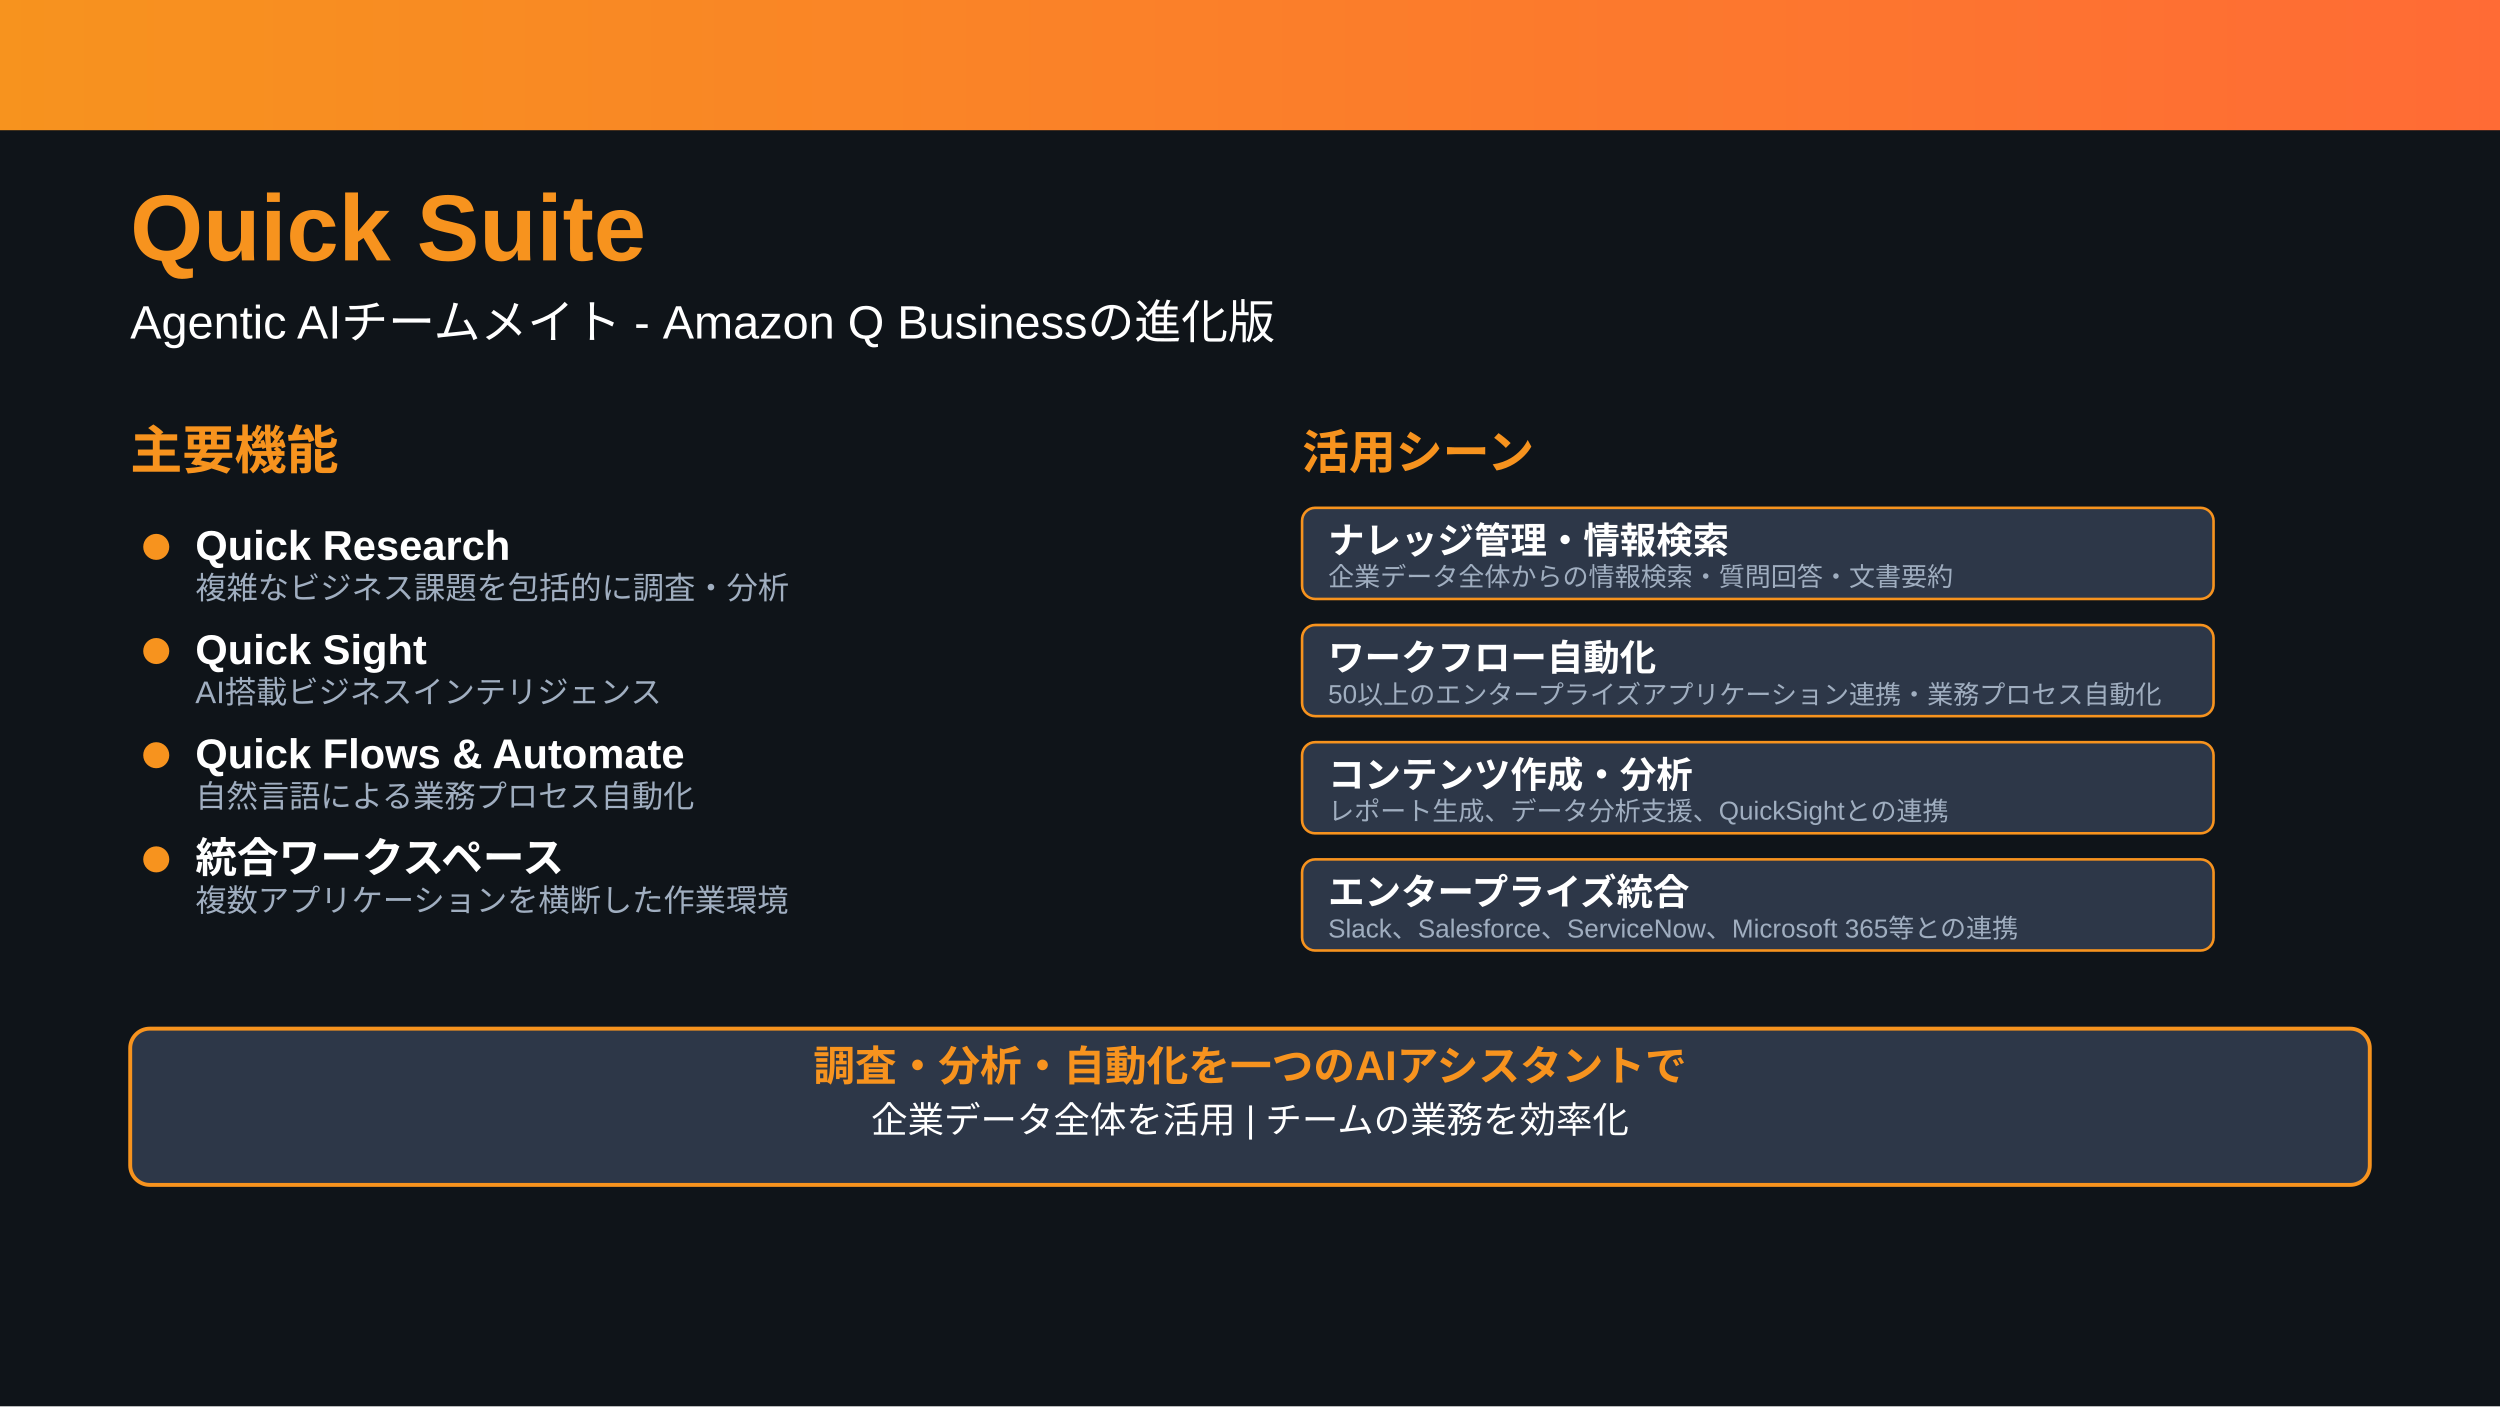
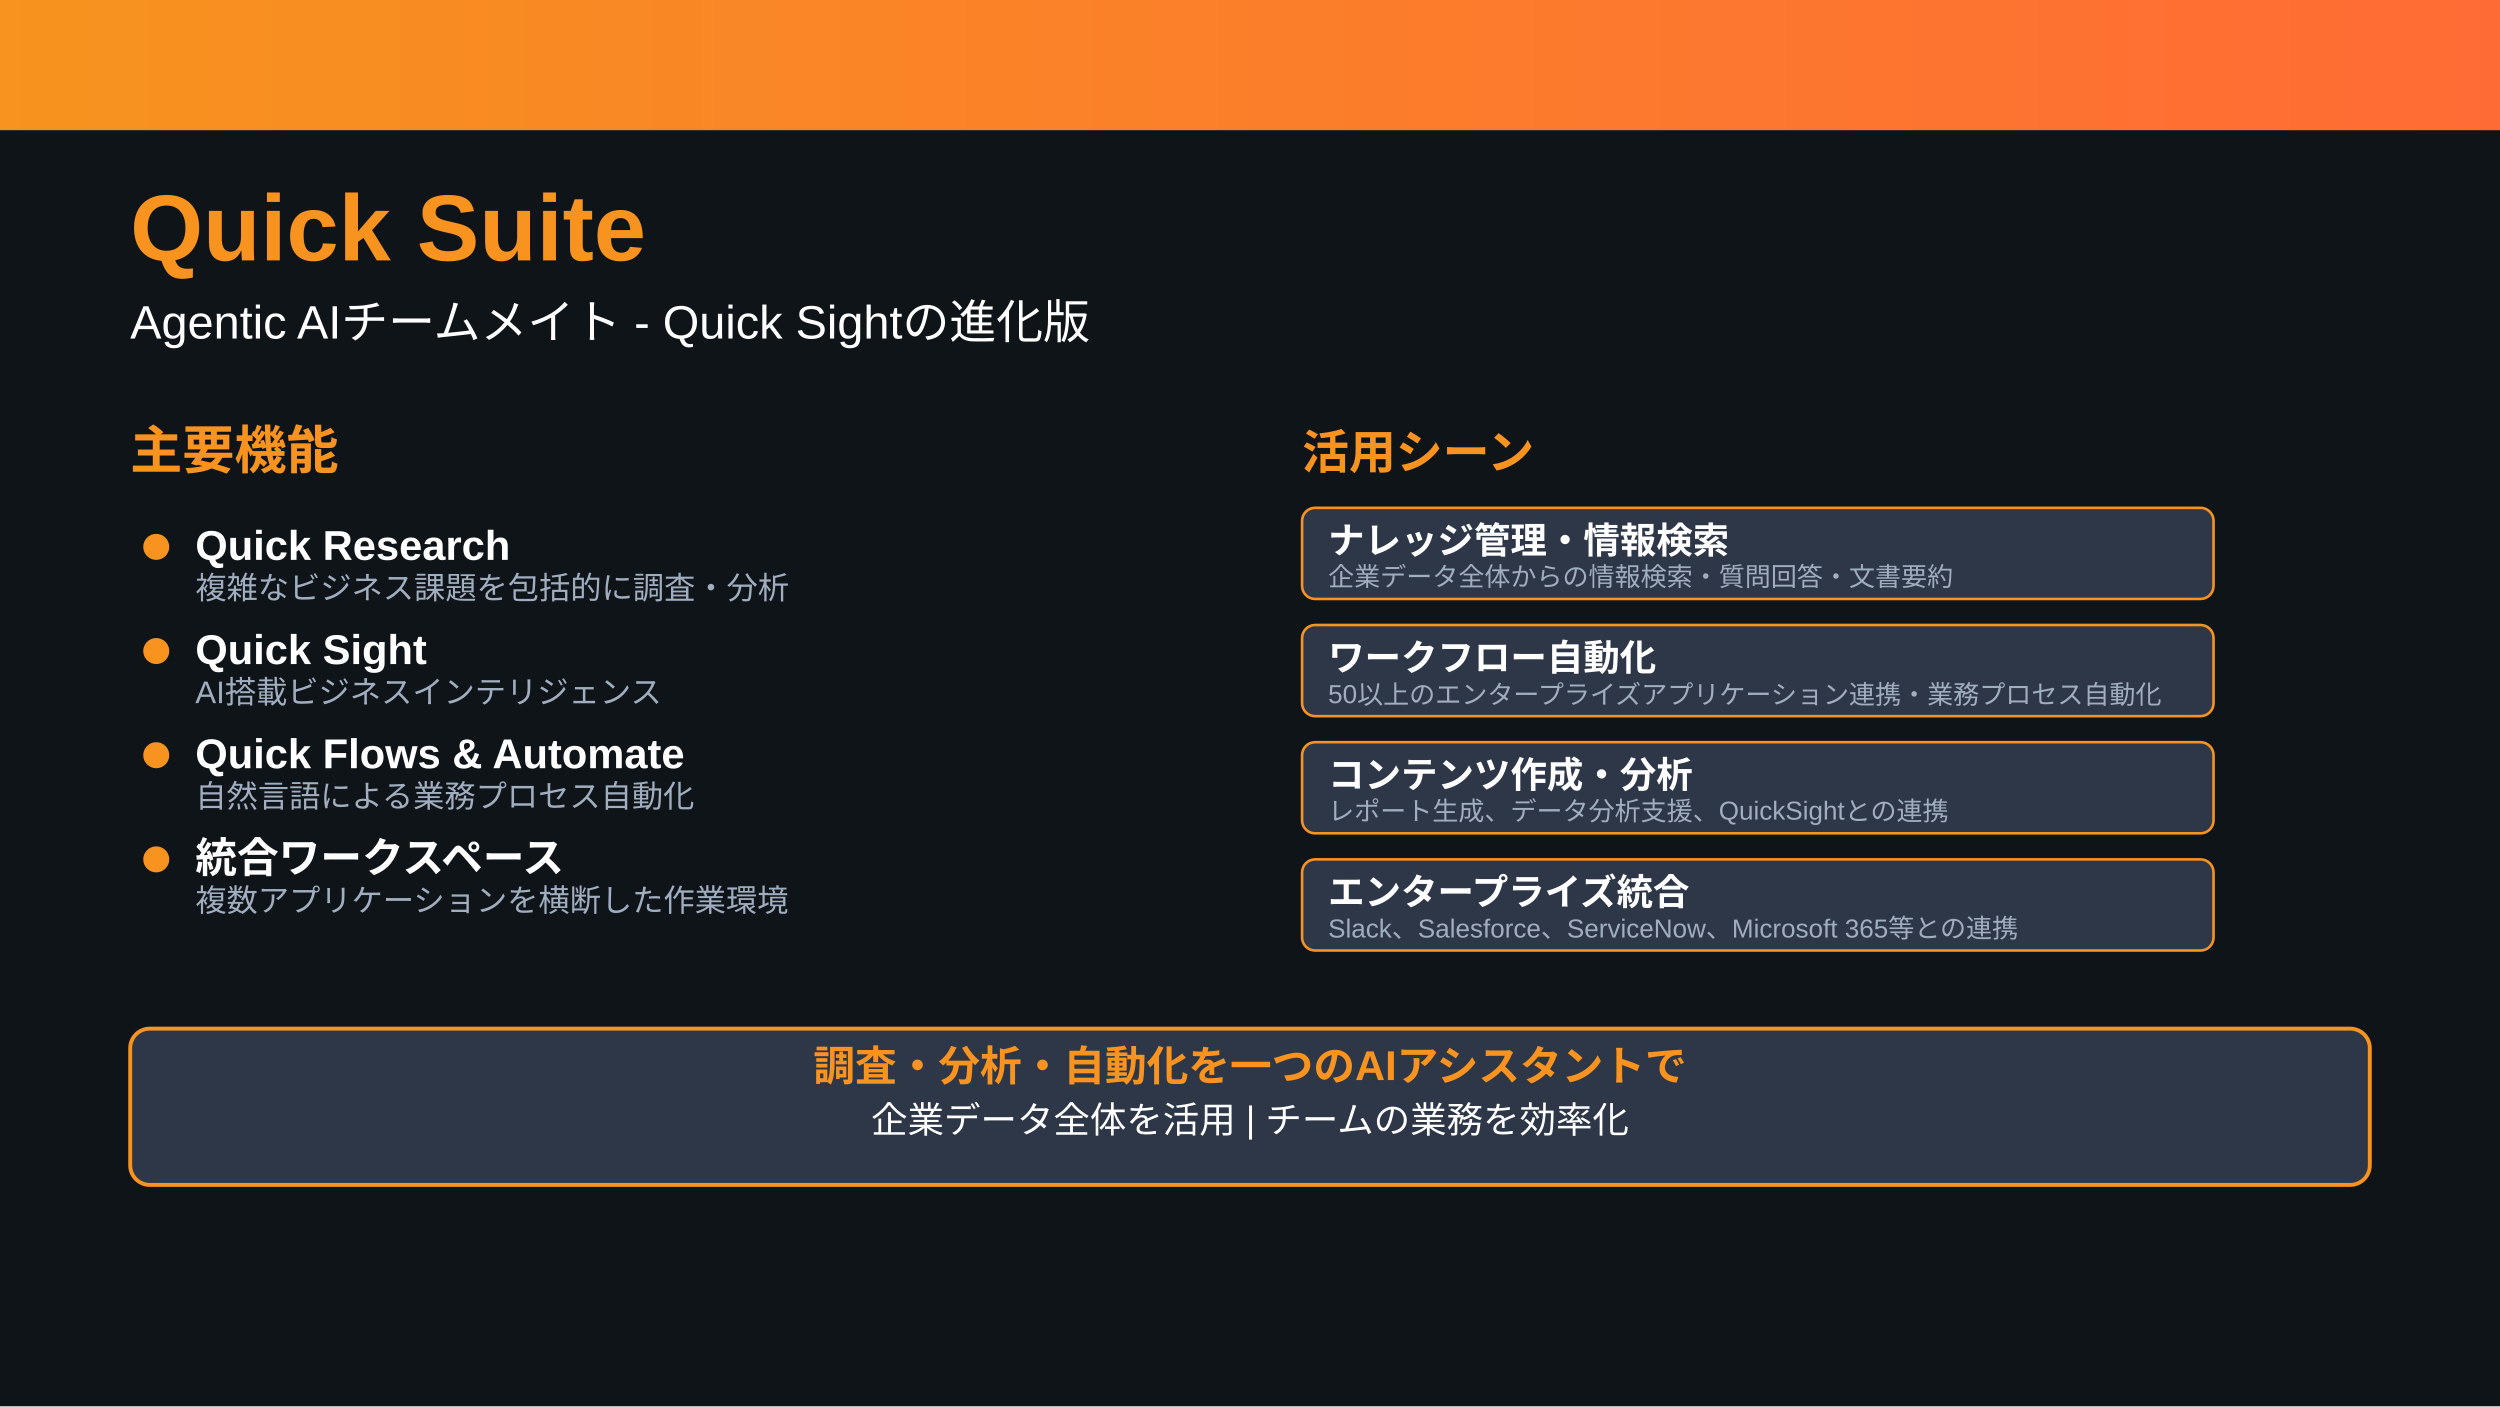
<svg xmlns="http://www.w3.org/2000/svg" width="1920" height="1080" viewBox="0 0 1920 1080" style="background: #0f1419;">
  <rect width="1920" height="1080" fill="#0f1419" />
  <defs>
    <linearGradient id="quicksuiteGradient" x1="0%" y1="0%" x2="100%" y2="0%">
      <stop offset="0%" style="stop-color:#f7931e;stop-opacity:1" />
      <stop offset="100%" style="stop-color:#ff6b35;stop-opacity:1" />
    </linearGradient>
  </defs>
  <rect x="0" y="0" width="1920" height="100" fill="url(#quicksuiteGradient)" />
  <text x="100" y="200" fill="#f7931e" font-family="Arial, sans-serif" font-size="72" font-weight="bold">
    Quick Suite
  </text>
  <text x="100" y="260" fill="#ffffff" font-family="Arial, sans-serif" font-size="36">
-     Agentic AIチームメイト - Amazon Q Businessの進化版
+     Agentic AIチームメイト - Quick Sightの進化版
  </text>
  <g transform="translate(100, 320)">
    <text x="0" y="40" fill="#f7931e" font-family="Arial, sans-serif" font-size="40" font-weight="bold">
      主要機能
    </text>
    <circle cx="20" cy="100" r="10" fill="#f7931e" />
    <text x="50" y="110" fill="#ffffff" font-family="Arial, sans-serif" font-size="32" font-weight="bold">
      Quick Research
    </text>
    <text x="50" y="140" fill="#a0aec0" font-family="Arial, sans-serif" font-size="24">
      複雑なビジネス課題を包括的に調査・分析
    </text>
    <circle cx="20" cy="180" r="10" fill="#f7931e" />
    <text x="50" y="190" fill="#ffffff" font-family="Arial, sans-serif" font-size="32" font-weight="bold">
      Quick Sight
    </text>
    <text x="50" y="220" fill="#a0aec0" font-family="Arial, sans-serif" font-size="24">
      AI搭載ビジネスインテリジェンス
    </text>
    <circle cx="20" cy="260" r="10" fill="#f7931e" />
    <text x="50" y="270" fill="#ffffff" font-family="Arial, sans-serif" font-size="32" font-weight="bold">
      Quick Flows &amp; Automate
    </text>
    <text x="50" y="300" fill="#a0aec0" font-family="Arial, sans-serif" font-size="24">
      自然言語による業務プロセス自動化
    </text>
    <circle cx="20" cy="340" r="10" fill="#f7931e" />
    <text x="50" y="350" fill="#ffffff" font-family="Arial, sans-serif" font-size="32" font-weight="bold">
      統合ワークスペース
    </text>
    <text x="50" y="380" fill="#a0aec0" font-family="Arial, sans-serif" font-size="24">
      複数アプリケーションを横断した作業環境
    </text>
  </g>
  <g transform="translate(1000, 320)">
    <text x="0" y="40" fill="#f7931e" font-family="Arial, sans-serif" font-size="36" font-weight="bold">
      活用シーン
    </text>
    <rect x="0" y="70" width="700" height="70" rx="10" fill="#2d3748" stroke="#f7931e" stroke-width="2" />
    <text x="20" y="105" fill="#ffffff" font-family="Arial, sans-serif" font-size="28" font-weight="bold">
      ナレッジ管理・情報検索
    </text>
    <text x="20" y="130" fill="#a0aec0" font-family="Arial, sans-serif" font-size="20">
      企業データ全体からの情報検索・質問回答・文書要約
    </text>
    <rect x="0" y="160" width="700" height="70" rx="10" fill="#2d3748" stroke="#f7931e" stroke-width="2" />
    <text x="20" y="195" fill="#ffffff" font-family="Arial, sans-serif" font-size="28" font-weight="bold">
      ワークフロー自動化
    </text>
    <text x="20" y="220" fill="#a0aec0" font-family="Arial, sans-serif" font-size="20">
      50以上のエンタープライズアプリケーション連携・業務プロセス自動化
    </text>
    <rect x="0" y="250" width="700" height="70" rx="10" fill="#2d3748" stroke="#f7931e" stroke-width="2" />
    <text x="20" y="285" fill="#ffffff" font-family="Arial, sans-serif" font-size="28" font-weight="bold">
      コンテンツ作成・分析
    </text>
    <text x="20" y="310" fill="#a0aec0" font-family="Arial, sans-serif" font-size="20">
      レポート生成、データ分析支援、QuickSightとの連携
    </text>
    <rect x="0" y="340" width="700" height="70" rx="10" fill="#2d3748" stroke="#f7931e" stroke-width="2" />
    <text x="20" y="375" fill="#ffffff" font-family="Arial, sans-serif" font-size="28" font-weight="bold">
      エンタープライズ統合
    </text>
    <text x="20" y="400" fill="#a0aec0" font-family="Arial, sans-serif" font-size="20">
      Slack、Salesforce、ServiceNow、Microsoft 365等との連携
    </text>
  </g>
  <rect x="100" y="790" width="1720" height="120" rx="15" fill="#2d3748" stroke="#f7931e" stroke-width="3" />
  <text x="960" y="830" text-anchor="middle" fill="#f7931e" font-family="Arial, sans-serif" font-size="32" font-weight="bold">
    調査・分析・自動化を一つのAIアシスタントで
  </text>
  <text x="960" y="870" text-anchor="middle" fill="#ffffff" font-family="Arial, sans-serif" font-size="28">
    企業データ全体を活用 | チームの業務を効率化
  </text>
</svg>
